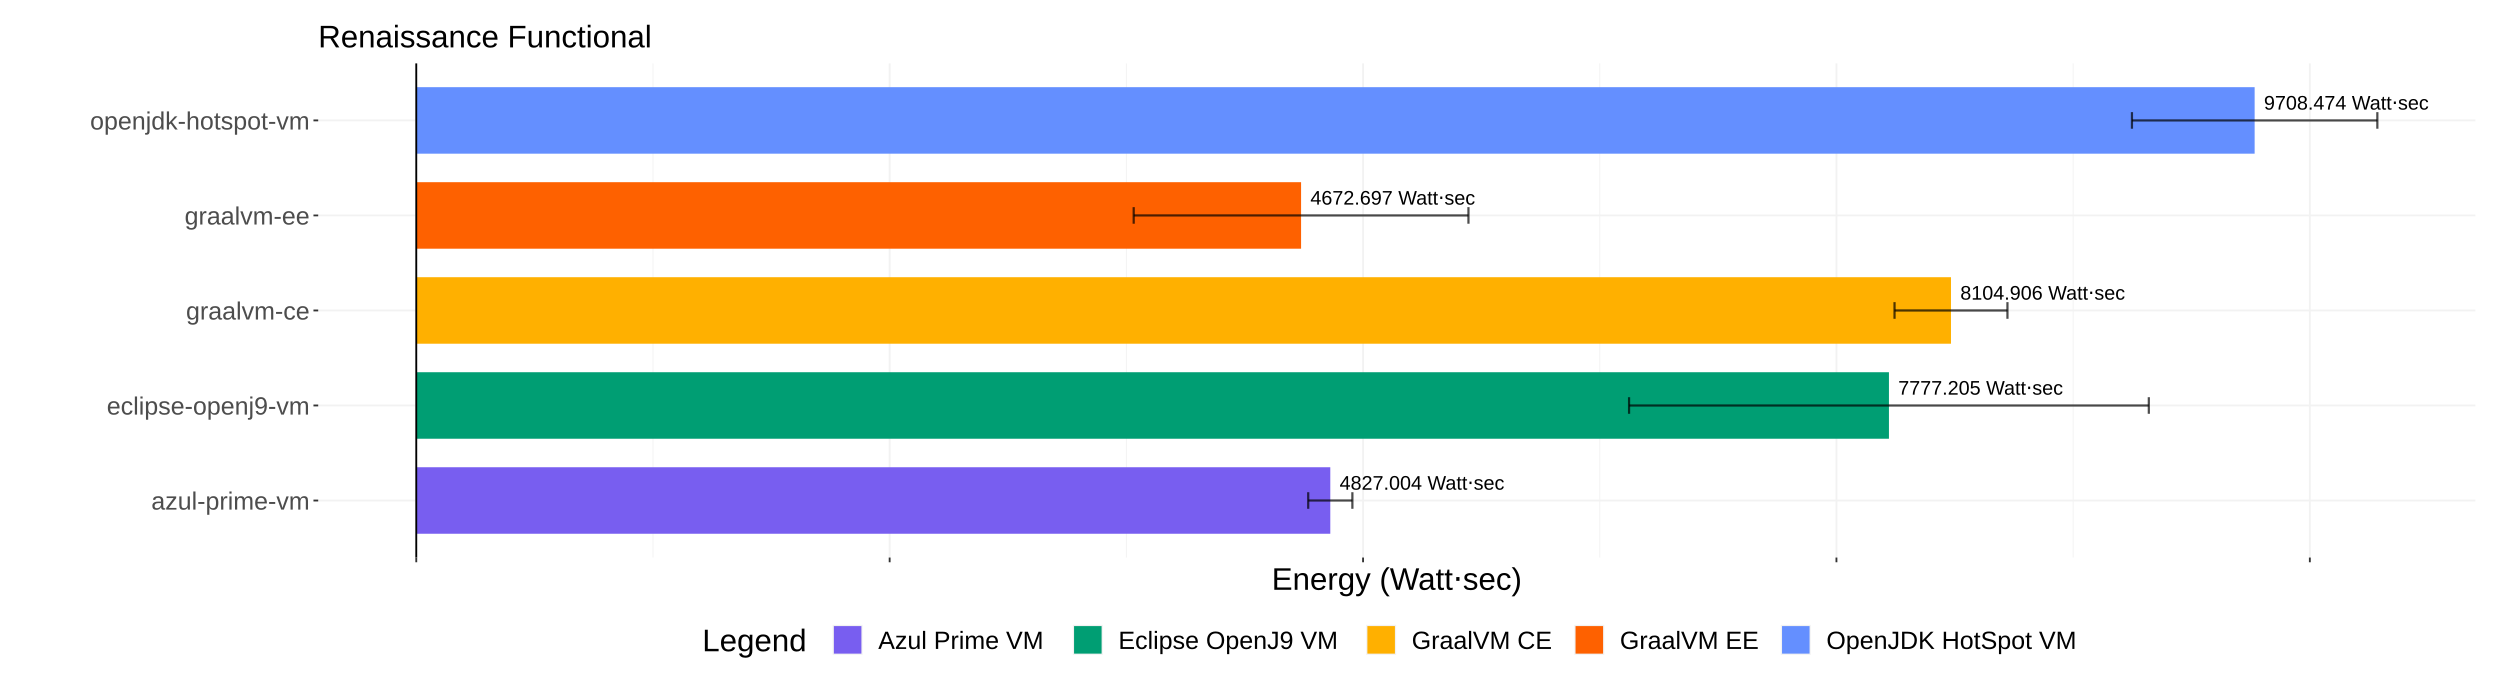
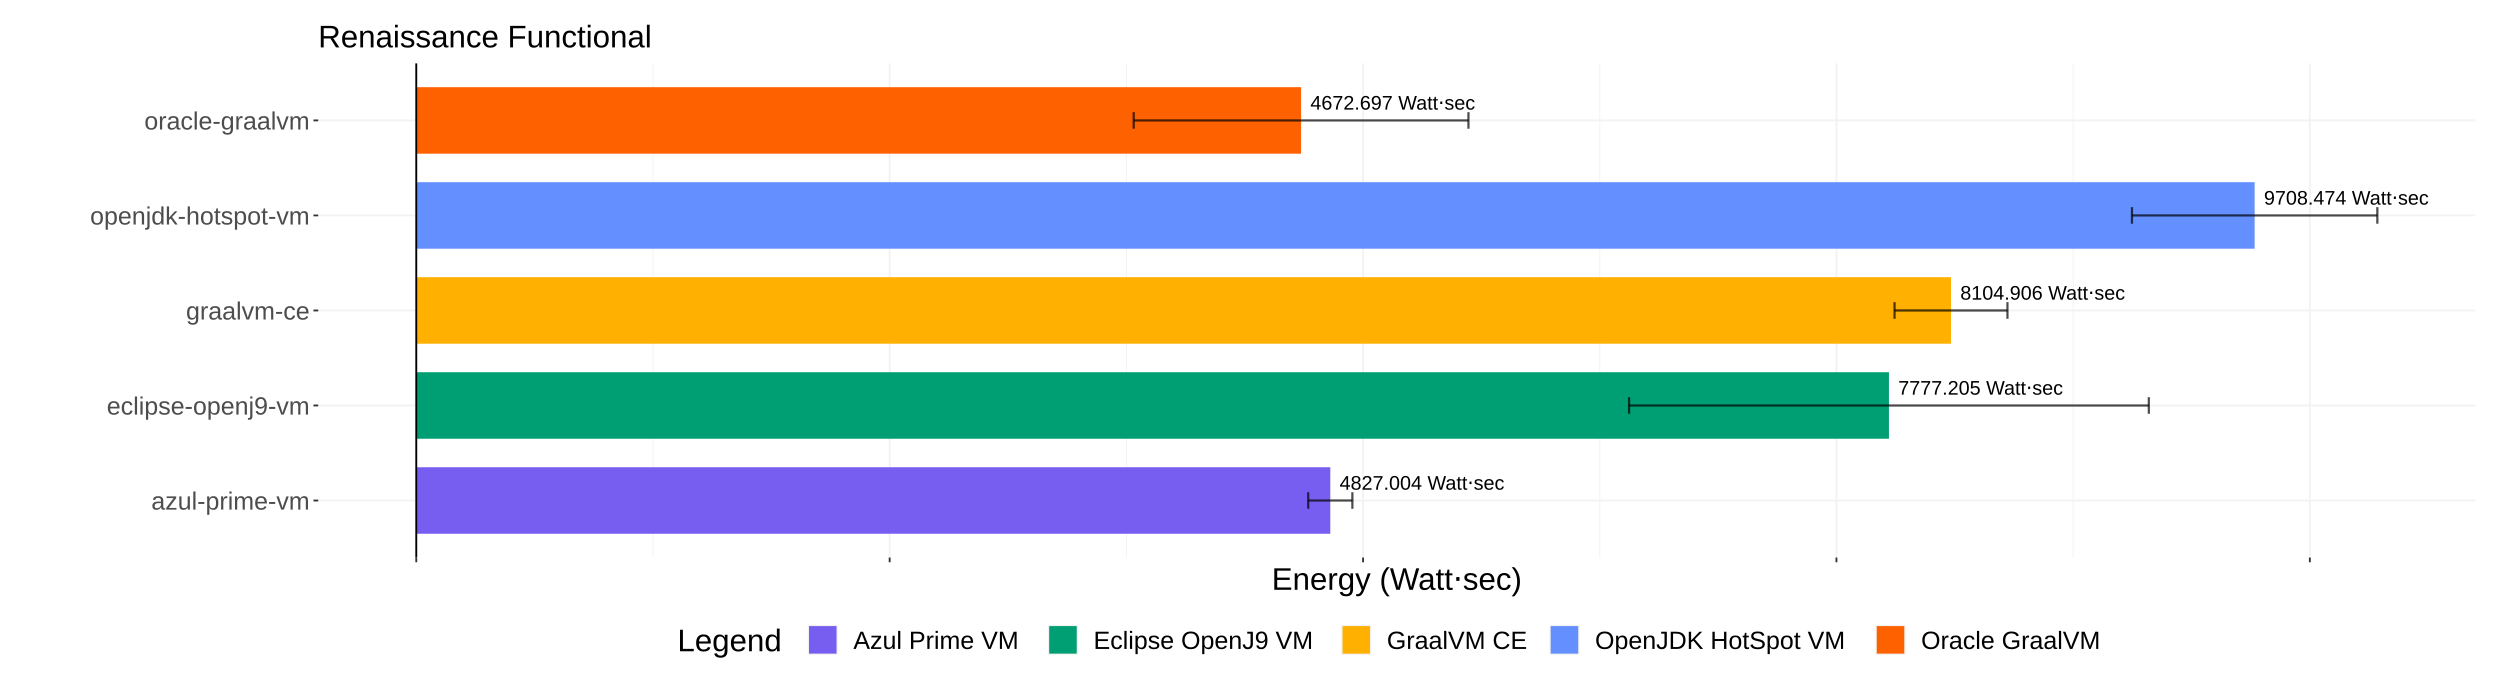
<svg xmlns="http://www.w3.org/2000/svg" class="svglite" width="1440.00pt" height="396.85pt" viewBox="0 0 1440.00 396.85">
  <defs>
    <style type="text/css">
    .svglite line, .svglite polyline, .svglite polygon, .svglite path, .svglite rect, .svglite circle {
      fill: none;
      stroke: #000000;
      stroke-linecap: round;
      stroke-linejoin: round;
      stroke-miterlimit: 10.00;
    }
    .svglite text {
      white-space: pre;
    }
  </style>
  </defs>
  <rect width="100%" height="100%" style="stroke: none; fill: #FFFFFF;" />
  <defs>
    <clipPath id="cpMC4wMHwxNDQwLjAwfDAuMDB8Mzk2Ljg1">
      <rect x="0.00" y="0.00" width="1440.00" height="396.85" />
    </clipPath>
  </defs>
  <g clip-path="url(#cpMC4wMHwxNDQwLjAwfDAuMDB8Mzk2Ljg1)">
    <rect x="0.00" y="0" width="1440.00" height="396.85" style="stroke-width: 1.07; stroke: #FFFFFF; fill: #FFFFFF;" />
    <rect x="183.29" y="36.52" width="1242.54" height="284.61" style="stroke-width: 1.07; stroke: none;" />
    <polyline points="376.11,321.13 376.11,36.52 " style="stroke-width: 0.53; stroke: #F2F2F2; stroke-linecap: butt;" />
    <polyline points="648.78,321.13 648.78,36.52 " style="stroke-width: 0.53; stroke: #F2F2F2; stroke-linecap: butt;" />
    <polyline points="921.46,321.13 921.46,36.52 " style="stroke-width: 0.53; stroke: #F2F2F2; stroke-linecap: butt;" />
    <polyline points="1194.13,321.13 1194.13,36.52 " style="stroke-width: 0.53; stroke: #F2F2F2; stroke-linecap: butt;" />
    <polyline points="183.29,288.29 1425.83,288.29 " style="stroke-width: 1.07; stroke: #F2F2F2; stroke-linecap: butt;" />
    <polyline points="183.29,233.56 1425.83,233.56 " style="stroke-width: 1.07; stroke: #F2F2F2; stroke-linecap: butt;" />
    <polyline points="183.29,178.83 1425.83,178.83 " style="stroke-width: 1.07; stroke: #F2F2F2; stroke-linecap: butt;" />
    <polyline points="183.29,124.09 1425.83,124.09 " style="stroke-width: 1.07; stroke: #F2F2F2; stroke-linecap: butt;" />
    <polyline points="183.29,69.36 1425.83,69.36 " style="stroke-width: 1.07; stroke: #F2F2F2; stroke-linecap: butt;" />
    <polyline points="239.77,321.13 239.77,36.52 " style="stroke-width: 1.07; stroke: #F2F2F2; stroke-linecap: butt;" />
    <polyline points="512.44,321.13 512.44,36.52 " style="stroke-width: 1.07; stroke: #F2F2F2; stroke-linecap: butt;" />
    <polyline points="785.12,321.13 785.12,36.52 " style="stroke-width: 1.07; stroke: #F2F2F2; stroke-linecap: butt;" />
    <polyline points="1057.79,321.13 1057.79,36.52 " style="stroke-width: 1.07; stroke: #F2F2F2; stroke-linecap: butt;" />
    <polyline points="1330.47,321.13 1330.47,36.52 " style="stroke-width: 1.07; stroke: #F2F2F2; stroke-linecap: butt;" />
    <rect x="239.77" y="269.13" width="526.48" height="38.31" style="stroke-width: 1.07; stroke: none; stroke-linecap: butt; stroke-linejoin: miter; fill: #785EF0;" />
    <rect x="239.77" y="214.40" width="848.26" height="38.31" style="stroke-width: 1.07; stroke: none; stroke-linecap: butt; stroke-linejoin: miter; fill: #009E73;" />
    <rect x="239.77" y="159.67" width="884.00" height="38.31" style="stroke-width: 1.07; stroke: none; stroke-linecap: butt; stroke-linejoin: miter; fill: #FFB000;" />
-     <rect x="239.77" y="104.94" width="509.65" height="38.31" style="stroke-width: 1.07; stroke: none; stroke-linecap: butt; stroke-linejoin: miter; fill: #FE6100;" />
-     <rect x="239.77" y="50.21" width="1058.90" height="38.31" style="stroke-width: 1.07; stroke: none; stroke-linecap: butt; stroke-linejoin: miter; fill: #648FFF;" />
+     <rect x="239.77" y="50.21" width="509.65" height="38.31" style="stroke-width: 1.07; stroke: none; stroke-linecap: butt; stroke-linejoin: miter; fill: #FE6100;" />
+     <rect x="239.77" y="104.94" width="1058.90" height="38.31" style="stroke-width: 1.07; stroke: none; stroke-linecap: butt; stroke-linejoin: miter; fill: #648FFF;" />
    <text x="771.60" y="282.07" style="font-size: 11.38px; font-family: &quot;Liberation Sans&quot;;" textLength="107.09px" lengthAdjust="spacingAndGlyphs">4827.004 Watt⋅sec</text>
    <text x="1093.38" y="227.34" style="font-size: 11.38px; font-family: &quot;Liberation Sans&quot;;" textLength="107.09px" lengthAdjust="spacingAndGlyphs">7777.205 Watt⋅sec</text>
    <text x="1129.13" y="172.61" style="font-size: 11.38px; font-family: &quot;Liberation Sans&quot;;" textLength="107.09px" lengthAdjust="spacingAndGlyphs">8104.906 Watt⋅sec</text>
-     <text x="754.77" y="117.87" style="font-size: 11.38px; font-family: &quot;Liberation Sans&quot;;" textLength="107.09px" lengthAdjust="spacingAndGlyphs">4672.697 Watt⋅sec</text>
-     <text x="1304.03" y="63.14" style="font-size: 11.38px; font-family: &quot;Liberation Sans&quot;;" textLength="107.09px" lengthAdjust="spacingAndGlyphs">9708.474 Watt⋅sec</text>
+     <text x="754.77" y="63.14" style="font-size: 11.38px; font-family: &quot;Liberation Sans&quot;;" textLength="107.09px" lengthAdjust="spacingAndGlyphs">4672.697 Watt⋅sec</text>
+     <text x="1304.03" y="117.87" style="font-size: 11.38px; font-family: &quot;Liberation Sans&quot;;" textLength="107.09px" lengthAdjust="spacingAndGlyphs">9708.474 Watt⋅sec</text>
    <polyline points="778.97,293.08 778.97,283.50 " style="stroke-width: 1.28; stroke: #000000; stroke-opacity: 0.70; stroke-linecap: butt;" />
    <polyline points="778.97,288.29 753.53,288.29 " style="stroke-width: 1.28; stroke: #000000; stroke-opacity: 0.70; stroke-linecap: butt;" />
    <polyline points="753.53,293.08 753.53,283.50 " style="stroke-width: 1.28; stroke: #000000; stroke-opacity: 0.70; stroke-linecap: butt;" />
    <polyline points="1237.72,238.35 1237.72,228.77 " style="stroke-width: 1.28; stroke: #000000; stroke-opacity: 0.70; stroke-linecap: butt;" />
    <polyline points="1237.72,233.56 938.34,233.56 " style="stroke-width: 1.28; stroke: #000000; stroke-opacity: 0.70; stroke-linecap: butt;" />
    <polyline points="938.34,238.35 938.34,228.77 " style="stroke-width: 1.28; stroke: #000000; stroke-opacity: 0.70; stroke-linecap: butt;" />
    <polyline points="1156.29,183.62 1156.29,174.04 " style="stroke-width: 1.28; stroke: #000000; stroke-opacity: 0.70; stroke-linecap: butt;" />
    <polyline points="1156.29,178.83 1091.25,178.83 " style="stroke-width: 1.28; stroke: #000000; stroke-opacity: 0.70; stroke-linecap: butt;" />
    <polyline points="1091.25,183.62 1091.25,174.04 " style="stroke-width: 1.28; stroke: #000000; stroke-opacity: 0.70; stroke-linecap: butt;" />
-     <polyline points="845.83,128.88 845.83,119.30 " style="stroke-width: 1.28; stroke: #000000; stroke-opacity: 0.70; stroke-linecap: butt;" />
-     <polyline points="845.83,124.09 653.01,124.09 " style="stroke-width: 1.28; stroke: #000000; stroke-opacity: 0.70; stroke-linecap: butt;" />
-     <polyline points="653.01,128.88 653.01,119.30 " style="stroke-width: 1.28; stroke: #000000; stroke-opacity: 0.70; stroke-linecap: butt;" />
-     <polyline points="1369.35,74.15 1369.35,64.57 " style="stroke-width: 1.28; stroke: #000000; stroke-opacity: 0.70; stroke-linecap: butt;" />
-     <polyline points="1369.35,69.36 1228.00,69.36 " style="stroke-width: 1.28; stroke: #000000; stroke-opacity: 0.70; stroke-linecap: butt;" />
-     <polyline points="1228.00,74.15 1228.00,64.57 " style="stroke-width: 1.28; stroke: #000000; stroke-opacity: 0.70; stroke-linecap: butt;" />
+     <polyline points="845.83,74.15 845.83,64.57 " style="stroke-width: 1.28; stroke: #000000; stroke-opacity: 0.70; stroke-linecap: butt;" />
+     <polyline points="845.83,69.36 653.01,69.36 " style="stroke-width: 1.28; stroke: #000000; stroke-opacity: 0.70; stroke-linecap: butt;" />
+     <polyline points="653.01,74.15 653.01,64.57 " style="stroke-width: 1.28; stroke: #000000; stroke-opacity: 0.70; stroke-linecap: butt;" />
+     <polyline points="1369.35,128.88 1369.35,119.30 " style="stroke-width: 1.28; stroke: #000000; stroke-opacity: 0.70; stroke-linecap: butt;" />
+     <polyline points="1369.35,124.09 1228.00,124.09 " style="stroke-width: 1.28; stroke: #000000; stroke-opacity: 0.70; stroke-linecap: butt;" />
+     <polyline points="1228.00,128.88 1228.00,119.30 " style="stroke-width: 1.28; stroke: #000000; stroke-opacity: 0.70; stroke-linecap: butt;" />
    <line x1="239.77" y1="321.13" x2="239.77" y2="36.52" style="stroke-width: 1.07; stroke-linecap: butt;" />
    <text x="178.36" y="293.54" text-anchor="end" style="font-size: 14.40px;fill: #4D4D4D; font-family: &quot;Liberation Sans&quot;;" textLength="103.95px" lengthAdjust="spacingAndGlyphs">azul-prime-vm</text>
    <text x="178.36" y="238.80" text-anchor="end" style="font-size: 14.40px;fill: #4D4D4D; font-family: &quot;Liberation Sans&quot;;" textLength="132.12px" lengthAdjust="spacingAndGlyphs">eclipse-openj9-vm</text>
    <text x="178.36" y="184.07" text-anchor="end" style="font-size: 14.40px;fill: #4D4D4D; font-family: &quot;Liberation Sans&quot;;" textLength="81.19px" lengthAdjust="spacingAndGlyphs">graalvm-ce</text>
-     <text x="178.36" y="129.34" text-anchor="end" style="font-size: 14.40px;fill: #4D4D4D; font-family: &quot;Liberation Sans&quot;;" textLength="82.13px" lengthAdjust="spacingAndGlyphs">graalvm-ee</text>
-     <text x="178.36" y="74.61" text-anchor="end" style="font-size: 14.40px;fill: #4D4D4D; font-family: &quot;Liberation Sans&quot;;" textLength="144.58px" lengthAdjust="spacingAndGlyphs">openjdk-hotspot-vm</text>
+     <text x="178.36" y="129.34" text-anchor="end" style="font-size: 14.40px;fill: #4D4D4D; font-family: &quot;Liberation Sans&quot;;" textLength="144.58px" lengthAdjust="spacingAndGlyphs">openjdk-hotspot-vm</text>
+     <text x="178.36" y="74.61" text-anchor="end" style="font-size: 14.40px;fill: #4D4D4D; font-family: &quot;Liberation Sans&quot;;" textLength="108.73px" lengthAdjust="spacingAndGlyphs">oracle-graalvm</text>
    <polyline points="180.55,288.29 183.29,288.29 " style="stroke-width: 1.07; stroke: #333333; stroke-linecap: butt;" />
    <polyline points="180.55,233.56 183.29,233.56 " style="stroke-width: 1.07; stroke: #333333; stroke-linecap: butt;" />
    <polyline points="180.55,178.83 183.29,178.83 " style="stroke-width: 1.07; stroke: #333333; stroke-linecap: butt;" />
    <polyline points="180.55,124.09 183.29,124.09 " style="stroke-width: 1.07; stroke: #333333; stroke-linecap: butt;" />
    <polyline points="180.55,69.36 183.29,69.36 " style="stroke-width: 1.07; stroke: #333333; stroke-linecap: butt;" />
    <polyline points="239.77,323.87 239.77,321.13 " style="stroke-width: 1.07; stroke: #333333; stroke-linecap: butt;" />
    <polyline points="512.44,323.87 512.44,321.13 " style="stroke-width: 1.07; stroke: #333333; stroke-linecap: butt;" />
    <polyline points="785.12,323.87 785.12,321.13 " style="stroke-width: 1.07; stroke: #333333; stroke-linecap: butt;" />
    <polyline points="1057.79,323.87 1057.79,321.13 " style="stroke-width: 1.07; stroke: #333333; stroke-linecap: butt;" />
    <polyline points="1330.47,323.87 1330.47,321.13 " style="stroke-width: 1.07; stroke: #333333; stroke-linecap: butt;" />
    <text x="804.56" y="339.74" text-anchor="middle" style="font-size: 18.00px; font-family: &quot;Liberation Sans&quot;;" textLength="160.65px" lengthAdjust="spacingAndGlyphs">Energy (Watt⋅sec)</text>
-     <rect x="399.04" y="354.44" width="811.04" height="28.24" style="stroke-width: 1.07; stroke: none; fill: #FFFFFF;" />
-     <text x="404.52" y="375.12" style="font-size: 18.00px; font-family: &quot;Liberation Sans&quot;;" textLength="66.12px" lengthAdjust="spacingAndGlyphs">Legend</text>
-     <rect x="479.60" y="359.92" width="17.28" height="17.28" style="stroke-width: 1.07; stroke: none; fill: #F2F2F2;" />
-     <rect x="480.31" y="360.63" width="15.86" height="15.86" style="stroke-width: 1.07; stroke: none; stroke-linecap: butt; stroke-linejoin: miter; fill: #785EF0;" />
-     <rect x="617.95" y="359.92" width="17.28" height="17.28" style="stroke-width: 1.07; stroke: none; fill: #F2F2F2;" />
-     <rect x="618.66" y="360.63" width="15.86" height="15.86" style="stroke-width: 1.07; stroke: none; stroke-linecap: butt; stroke-linejoin: miter; fill: #009E73;" />
-     <rect x="786.90" y="359.92" width="17.28" height="17.28" style="stroke-width: 1.07; stroke: none; fill: #F2F2F2;" />
-     <rect x="787.61" y="360.63" width="15.86" height="15.86" style="stroke-width: 1.07; stroke: none; stroke-linecap: butt; stroke-linejoin: miter; fill: #FFB000;" />
-     <rect x="906.80" y="359.92" width="17.28" height="17.28" style="stroke-width: 1.07; stroke: none; fill: #F2F2F2;" />
-     <rect x="907.51" y="360.63" width="15.86" height="15.86" style="stroke-width: 1.07; stroke: none; stroke-linecap: butt; stroke-linejoin: miter; fill: #FE6100;" />
-     <rect x="1025.74" y="359.92" width="17.28" height="17.28" style="stroke-width: 1.07; stroke: none; fill: #F2F2F2;" />
-     <rect x="1026.45" y="360.63" width="15.86" height="15.86" style="stroke-width: 1.07; stroke: none; stroke-linecap: butt; stroke-linejoin: miter; fill: #648FFF;" />
-     <text x="505.85" y="373.80" style="font-size: 14.40px; font-family: &quot;Liberation Sans&quot;;" textLength="103.13px" lengthAdjust="spacingAndGlyphs">Azul Prime VM</text>
-     <text x="644.19" y="373.80" style="font-size: 14.40px; font-family: &quot;Liberation Sans&quot;;" textLength="133.74px" lengthAdjust="spacingAndGlyphs">Eclipse OpenJ9 VM</text>
-     <text x="813.15" y="373.80" style="font-size: 14.40px; font-family: &quot;Liberation Sans&quot;;" textLength="84.69px" lengthAdjust="spacingAndGlyphs">GraalVM CE</text>
-     <text x="933.05" y="373.80" style="font-size: 14.40px; font-family: &quot;Liberation Sans&quot;;" textLength="83.73px" lengthAdjust="spacingAndGlyphs">GraalVM EE</text>
-     <text x="1051.99" y="373.80" style="font-size: 14.40px; font-family: &quot;Liberation Sans&quot;;" textLength="152.61px" lengthAdjust="spacingAndGlyphs">OpenJDK HotSpot VM</text>
+     <rect x="384.72" y="354.44" width="839.68" height="28.24" style="stroke-width: 1.07; stroke: none; fill: #FFFFFF;" />
+     <text x="390.20" y="375.12" style="font-size: 18.00px; font-family: &quot;Liberation Sans&quot;;" textLength="66.12px" lengthAdjust="spacingAndGlyphs">Legend</text>
+     <rect x="465.28" y="359.92" width="17.28" height="17.28" style="stroke-width: 1.07; stroke: none; fill: #F2F2F2;" />
+     <rect x="465.99" y="360.63" width="15.86" height="15.86" style="stroke-width: 1.07; stroke: none; stroke-linecap: butt; stroke-linejoin: miter; fill: #785EF0;" />
+     <rect x="603.63" y="359.92" width="17.28" height="17.28" style="stroke-width: 1.07; stroke: none; fill: #F2F2F2;" />
+     <rect x="604.34" y="360.63" width="15.86" height="15.86" style="stroke-width: 1.07; stroke: none; stroke-linecap: butt; stroke-linejoin: miter; fill: #009E73;" />
+     <rect x="772.58" y="359.92" width="17.28" height="17.28" style="stroke-width: 1.07; stroke: none; fill: #F2F2F2;" />
+     <rect x="773.29" y="360.63" width="15.86" height="15.86" style="stroke-width: 1.07; stroke: none; stroke-linecap: butt; stroke-linejoin: miter; fill: #FFB000;" />
+     <rect x="892.48" y="359.92" width="17.28" height="17.28" style="stroke-width: 1.07; stroke: none; fill: #F2F2F2;" />
+     <rect x="893.19" y="360.63" width="15.86" height="15.86" style="stroke-width: 1.07; stroke: none; stroke-linecap: butt; stroke-linejoin: miter; fill: #648FFF;" />
+     <rect x="1080.30" y="359.92" width="17.28" height="17.28" style="stroke-width: 1.07; stroke: none; fill: #F2F2F2;" />
+     <rect x="1081.01" y="360.63" width="15.86" height="15.86" style="stroke-width: 1.07; stroke: none; stroke-linecap: butt; stroke-linejoin: miter; fill: #FE6100;" />
+     <text x="491.53" y="373.80" style="font-size: 14.40px; font-family: &quot;Liberation Sans&quot;;" textLength="103.13px" lengthAdjust="spacingAndGlyphs">Azul Prime VM</text>
+     <text x="629.87" y="373.80" style="font-size: 14.40px; font-family: &quot;Liberation Sans&quot;;" textLength="133.74px" lengthAdjust="spacingAndGlyphs">Eclipse OpenJ9 VM</text>
+     <text x="798.83" y="373.80" style="font-size: 14.40px; font-family: &quot;Liberation Sans&quot;;" textLength="84.69px" lengthAdjust="spacingAndGlyphs">GraalVM CE</text>
+     <text x="918.73" y="373.80" style="font-size: 14.40px; font-family: &quot;Liberation Sans&quot;;" textLength="152.61px" lengthAdjust="spacingAndGlyphs">OpenJDK HotSpot VM</text>
+     <text x="1106.55" y="373.80" style="font-size: 14.40px; font-family: &quot;Liberation Sans&quot;;" textLength="112.37px" lengthAdjust="spacingAndGlyphs">Oracle GraalVM</text>
    <text x="183.29" y="27.30" style="font-size: 18.00px; font-family: &quot;Liberation Sans&quot;;" textLength="210.69px" lengthAdjust="spacingAndGlyphs">Renaissance Functional</text>
  </g>
</svg>
